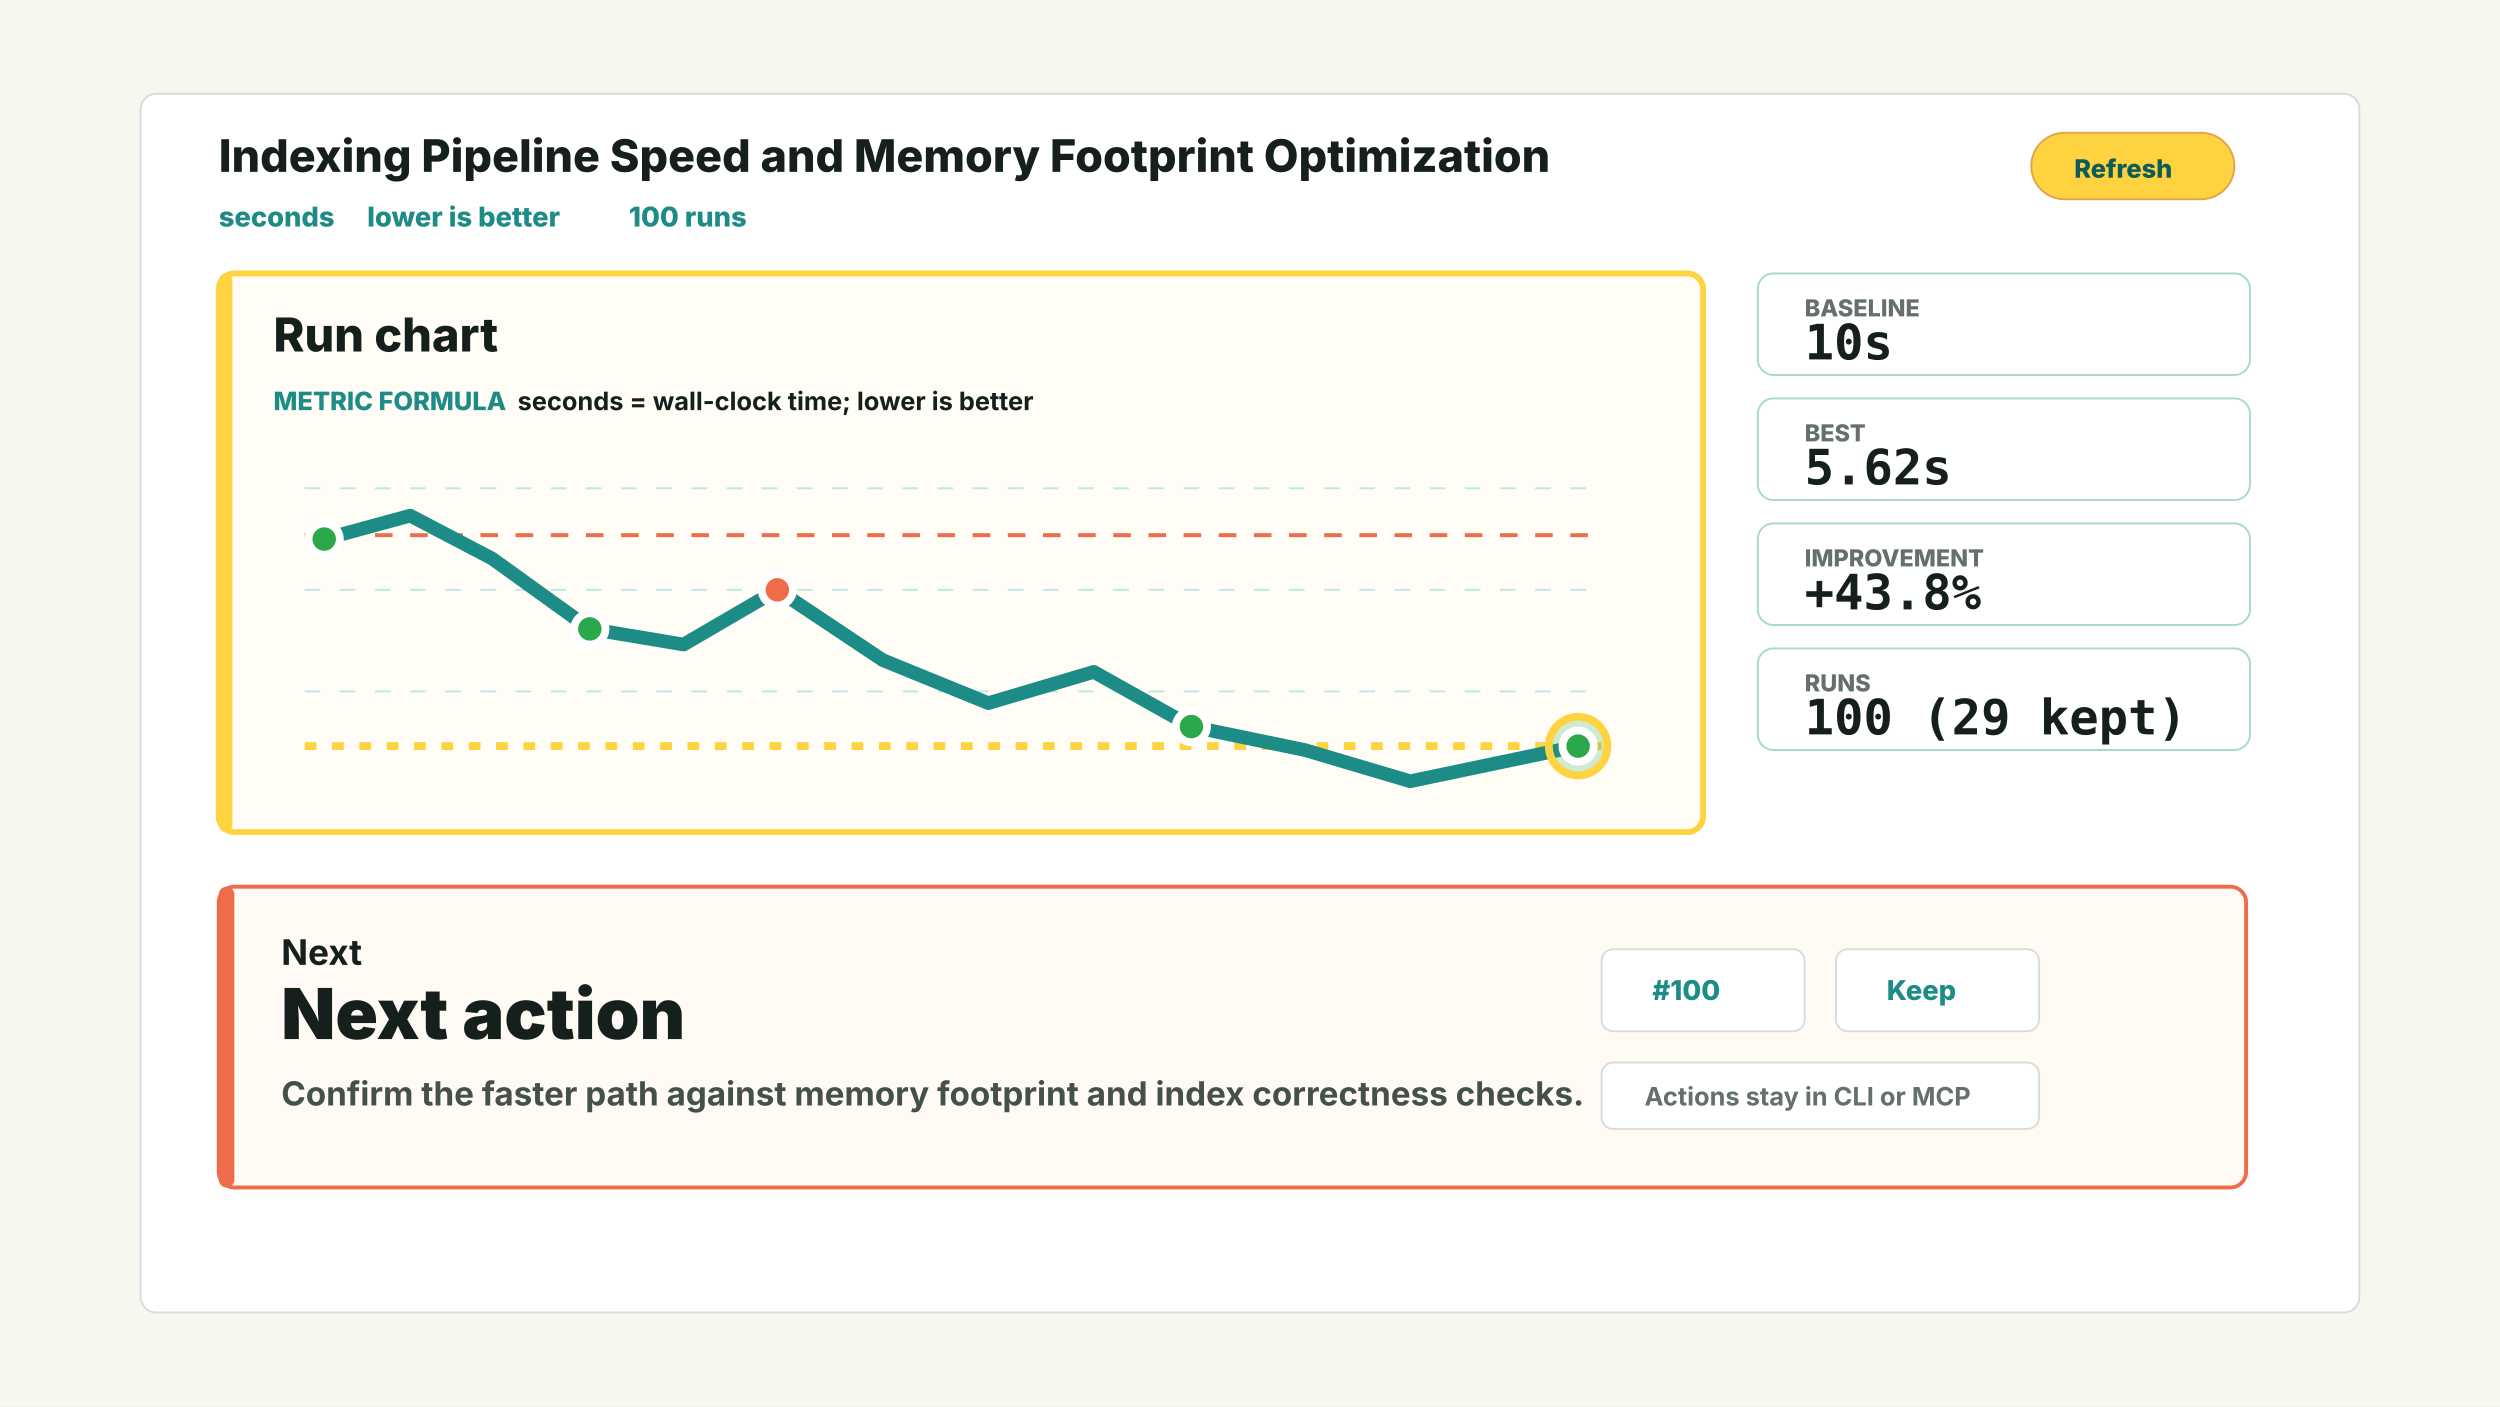
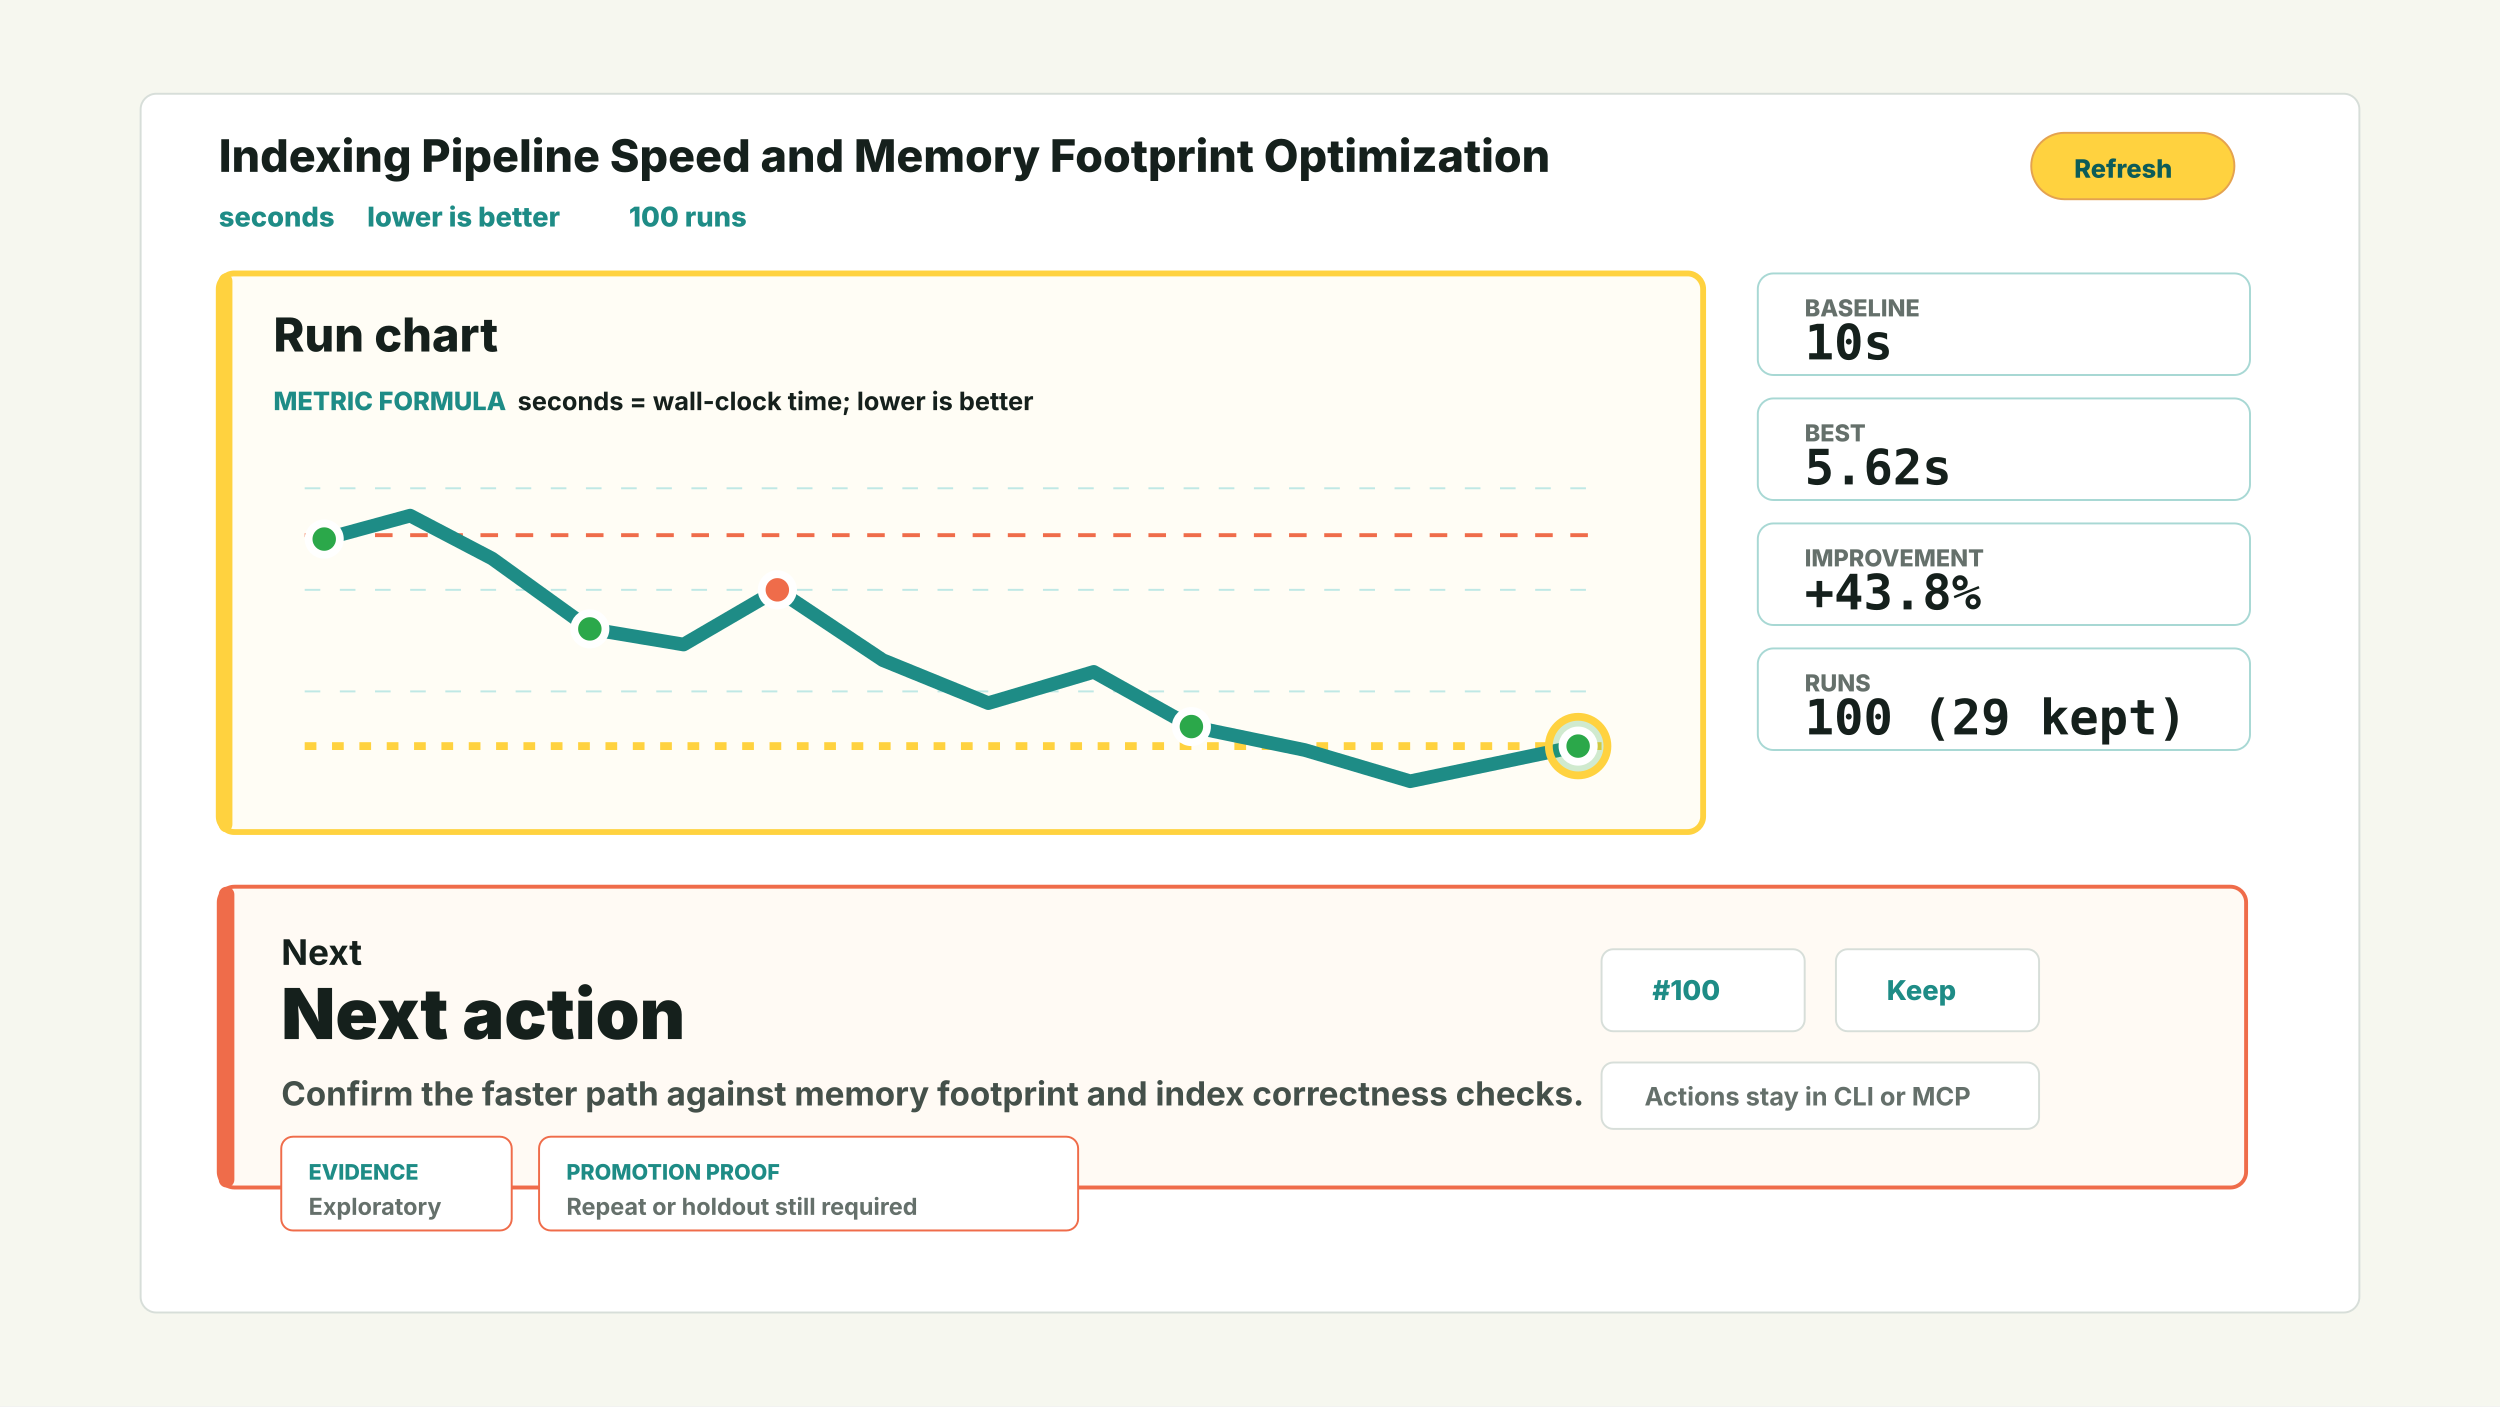
<svg xmlns="http://www.w3.org/2000/svg" width="1280" height="720" viewBox="0 0 1280 720" role="img" aria-label="Codex Autoresearch dashboard preview">
  <rect width="1280" height="720" fill="#f6f7ef" />
  <rect x="72" y="48" width="1136" height="624" rx="8" fill="#ffffff" stroke="#d7ded9" />
  <text x="112" y="88" fill="#15201c" font-family="Inter, Arial, sans-serif" font-size="23" font-weight="800">Indexing Pipeline Speed and Memory Footprint Optimization</text>
  <text x="112" y="116" fill="#1e8c86" font-family="Inter, Arial, sans-serif" font-size="14" font-weight="800">seconds</text>
  <text x="188" y="116" fill="#1e8c86" font-family="Inter, Arial, sans-serif" font-size="14" font-weight="800">lower is better</text>
  <text x="322" y="116" fill="#1e8c86" font-family="Inter, Arial, sans-serif" font-size="14" font-weight="800">100 runs</text>
  <rect x="1040" y="68" width="104" height="34" rx="17" fill="#ffd23f" stroke="#e4a24f" />
  <text x="1062" y="91" fill="#0d5c58" font-family="Inter, Arial, sans-serif" font-size="13" font-weight="800">Refresh</text>
  <rect x="112" y="140" width="760" height="286" rx="8" fill="#fffdf5" stroke="#ffd23f" stroke-width="3" />
  <rect x="112" y="140" width="7" height="286" rx="4" fill="#ffd23f" />
  <text x="140" y="180" fill="#15201c" font-family="Inter, Arial, sans-serif" font-size="24" font-weight="800">Run chart</text>
  <text x="140" y="210" fill="#1e8c86" font-family="Inter, Arial, sans-serif" font-size="13" font-weight="800">METRIC FORMULA</text>
  <text x="265" y="210" fill="#15201c" font-family="Inter, Arial, sans-serif" font-size="13" font-weight="700">seconds = wall-clock time; lower is better</text>
  <line x1="156" y1="354" x2="820" y2="354" stroke="#bfe8e5" stroke-dasharray="8 10" />
  <line x1="156" y1="302" x2="820" y2="302" stroke="#bfe8e5" stroke-dasharray="8 10" />
  <line x1="156" y1="250" x2="820" y2="250" stroke="#bfe8e5" stroke-dasharray="8 10" />
  <line x1="156" y1="274" x2="820" y2="274" stroke="#ef6c4a" stroke-width="2" stroke-dasharray="9 9" />
  <line x1="156" y1="382" x2="820" y2="382" stroke="#ffd23f" stroke-width="4" stroke-dasharray="6 8" />
  <polyline points="166,276 210,264 252,286 302,322 350,330 398,302 452,338 506,360 560,344 610,372 668,384 722,400 808,382" fill="none" stroke="#1e8c86" stroke-width="7" stroke-linecap="round" stroke-linejoin="round" />
  <circle cx="166" cy="276" r="8" fill="#2ba84a" stroke="#ffffff" stroke-width="4" />
  <circle cx="302" cy="322" r="8" fill="#2ba84a" stroke="#ffffff" stroke-width="4" />
  <circle cx="398" cy="302" r="8" fill="#ef6c4a" stroke="#ffffff" stroke-width="4" />
  <circle cx="610" cy="372" r="8" fill="#2ba84a" stroke="#ffffff" stroke-width="4" />
  <circle cx="808" cy="382" r="15" fill="#2ba84a" fill-opacity="0.22" stroke="#ffd23f" stroke-width="4" />
  <circle cx="808" cy="382" r="8" fill="#2ba84a" stroke="#ffffff" stroke-width="4" />
  <rect x="900" y="140" width="252" height="52" rx="8" fill="#ffffff" stroke="#a8d8d4" />
  <text x="924" y="162" fill="#65706b" font-family="Inter, Arial, sans-serif" font-size="12" font-weight="800">BASELINE</text>
  <text x="924" y="184" fill="#15201c" font-family="Consolas, monospace" font-size="25" font-weight="800">10s</text>
  <rect x="900" y="204" width="252" height="52" rx="8" fill="#ffffff" stroke="#a8d8d4" />
  <text x="924" y="226" fill="#65706b" font-family="Inter, Arial, sans-serif" font-size="12" font-weight="800">BEST</text>
  <text x="924" y="248" fill="#15201c" font-family="Consolas, monospace" font-size="25" font-weight="800">5.62s</text>
  <rect x="900" y="268" width="252" height="52" rx="8" fill="#ffffff" stroke="#a8d8d4" />
  <text x="924" y="290" fill="#65706b" font-family="Inter, Arial, sans-serif" font-size="12" font-weight="800">IMPROVEMENT</text>
  <text x="924" y="312" fill="#15201c" font-family="Consolas, monospace" font-size="25" font-weight="800">+43.8%</text>
  <rect x="900" y="332" width="252" height="52" rx="8" fill="#ffffff" stroke="#a8d8d4" />
  <text x="924" y="354" fill="#65706b" font-family="Inter, Arial, sans-serif" font-size="12" font-weight="800">RUNS</text>
  <text x="924" y="376" fill="#15201c" font-family="Consolas, monospace" font-size="25" font-weight="800">100 (29 kept)</text>
  <rect x="112" y="454" width="1038" height="154" rx="8" fill="#fffaf4" stroke="#ef6c4a" stroke-width="2" />
  <rect x="112" y="454" width="8" height="154" rx="4" fill="#ef6c4a" />
  <text x="144" y="494" fill="#15201c" font-family="Inter, Arial, sans-serif" font-size="18" font-weight="700">Next</text>
  <text x="144" y="532" fill="#15201c" font-family="Inter, Arial, sans-serif" font-size="36" font-weight="900">Next action</text>
  <text x="144" y="566" fill="#44504a" font-family="Inter, Arial, sans-serif" font-size="17" font-weight="650">Confirm the faster path against memory footprint and index correctness checks.</text>
  <rect x="820" y="486" width="104" height="42" rx="6" fill="#ffffff" stroke="#d7ded9" />
  <text x="846" y="512" fill="#1e8c86" font-family="Inter, Arial, sans-serif" font-size="14" font-weight="800">#100</text>
  <rect x="940" y="486" width="104" height="42" rx="6" fill="#ffffff" stroke="#d7ded9" />
  <text x="966" y="512" fill="#1e8c86" font-family="Inter, Arial, sans-serif" font-size="14" font-weight="800">Keep</text>
+   <rect x="144" y="582" width="118" height="48" rx="6" fill="#ffffff" stroke="#ef6c4a" />
+   <text x="158" y="604" fill="#1e8c86" font-family="Inter, Arial, sans-serif" font-size="11" font-weight="800">EVIDENCE</text>
+   <text x="158" y="622" fill="#65706b" font-family="Inter, Arial, sans-serif" font-size="12" font-weight="700">Exploratory</text>
+   <rect x="276" y="582" width="276" height="48" rx="6" fill="#ffffff" stroke="#ef6c4a" />
+   <text x="290" y="604" fill="#1e8c86" font-family="Inter, Arial, sans-serif" font-size="11" font-weight="800">PROMOTION PROOF</text>
+   <text x="290" y="622" fill="#65706b" font-family="Inter, Arial, sans-serif" font-size="12" font-weight="700">Repeat or holdout still required</text>
  <rect x="820" y="544" width="224" height="34" rx="6" fill="#ffffff" stroke="#d7ded9" />
  <text x="842" y="566" fill="#65706b" font-family="Inter, Arial, sans-serif" font-size="13" font-weight="700">Actions stay in CLI or MCP</text>
</svg>
